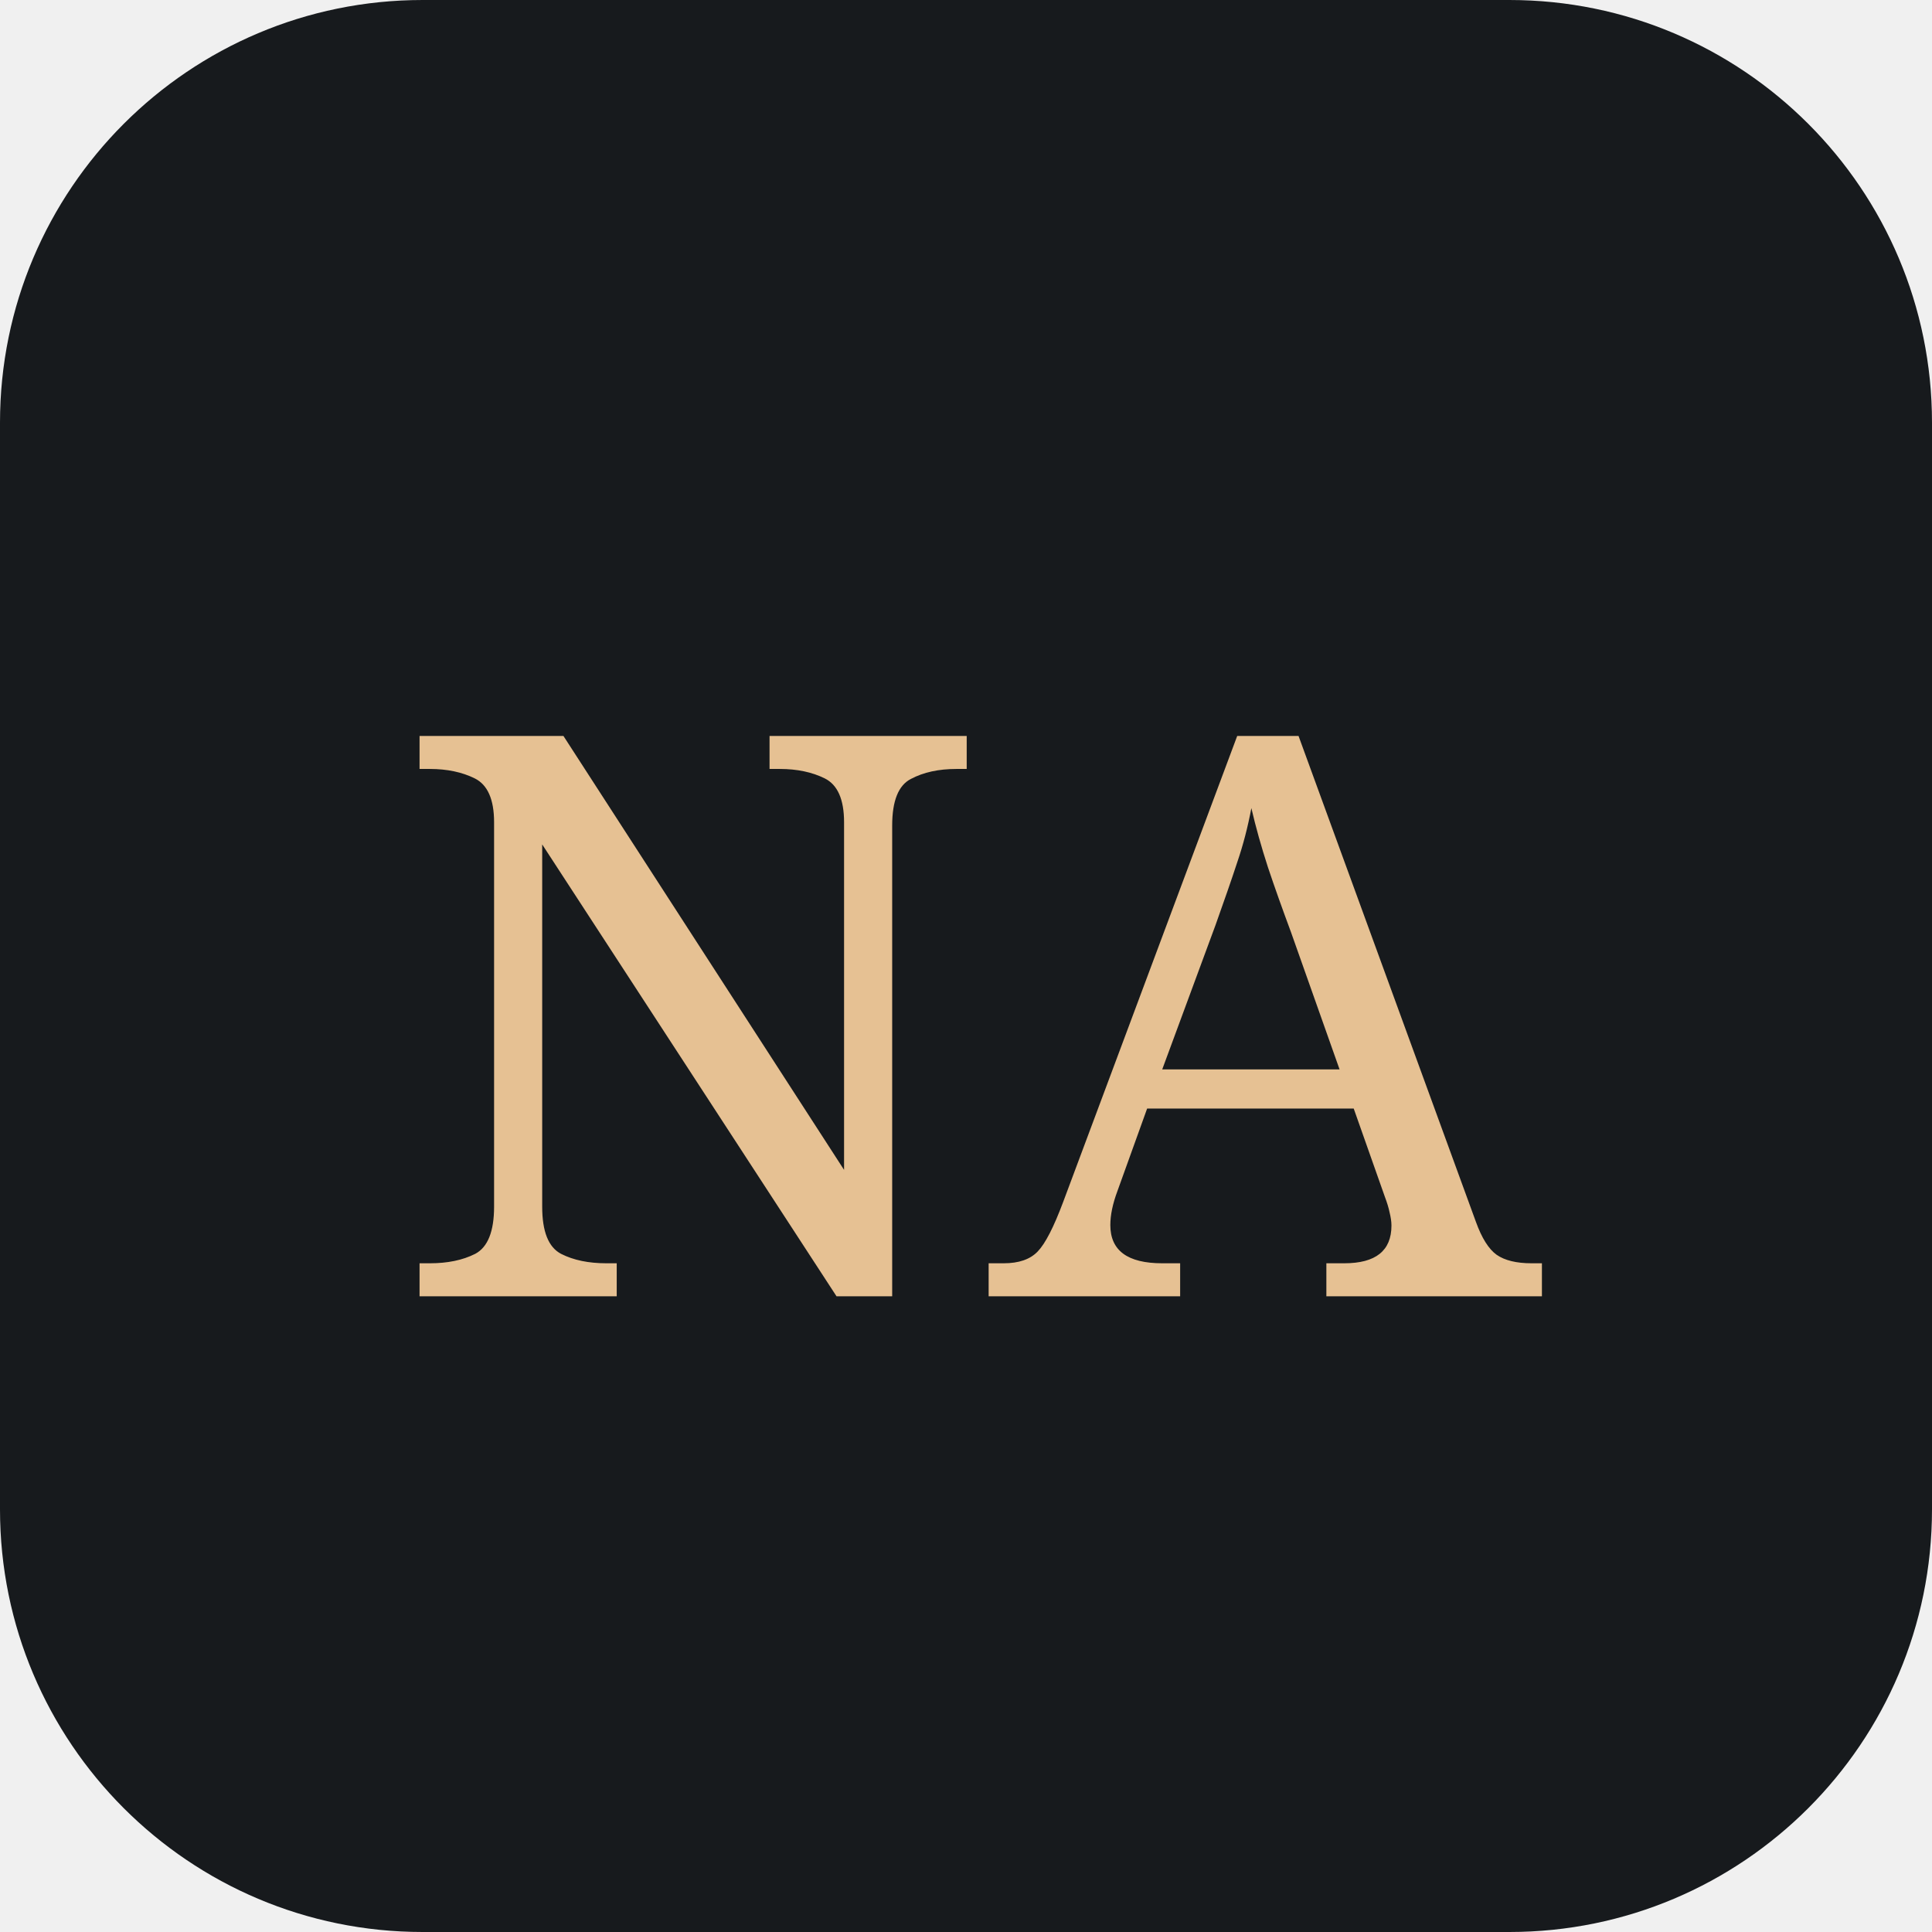
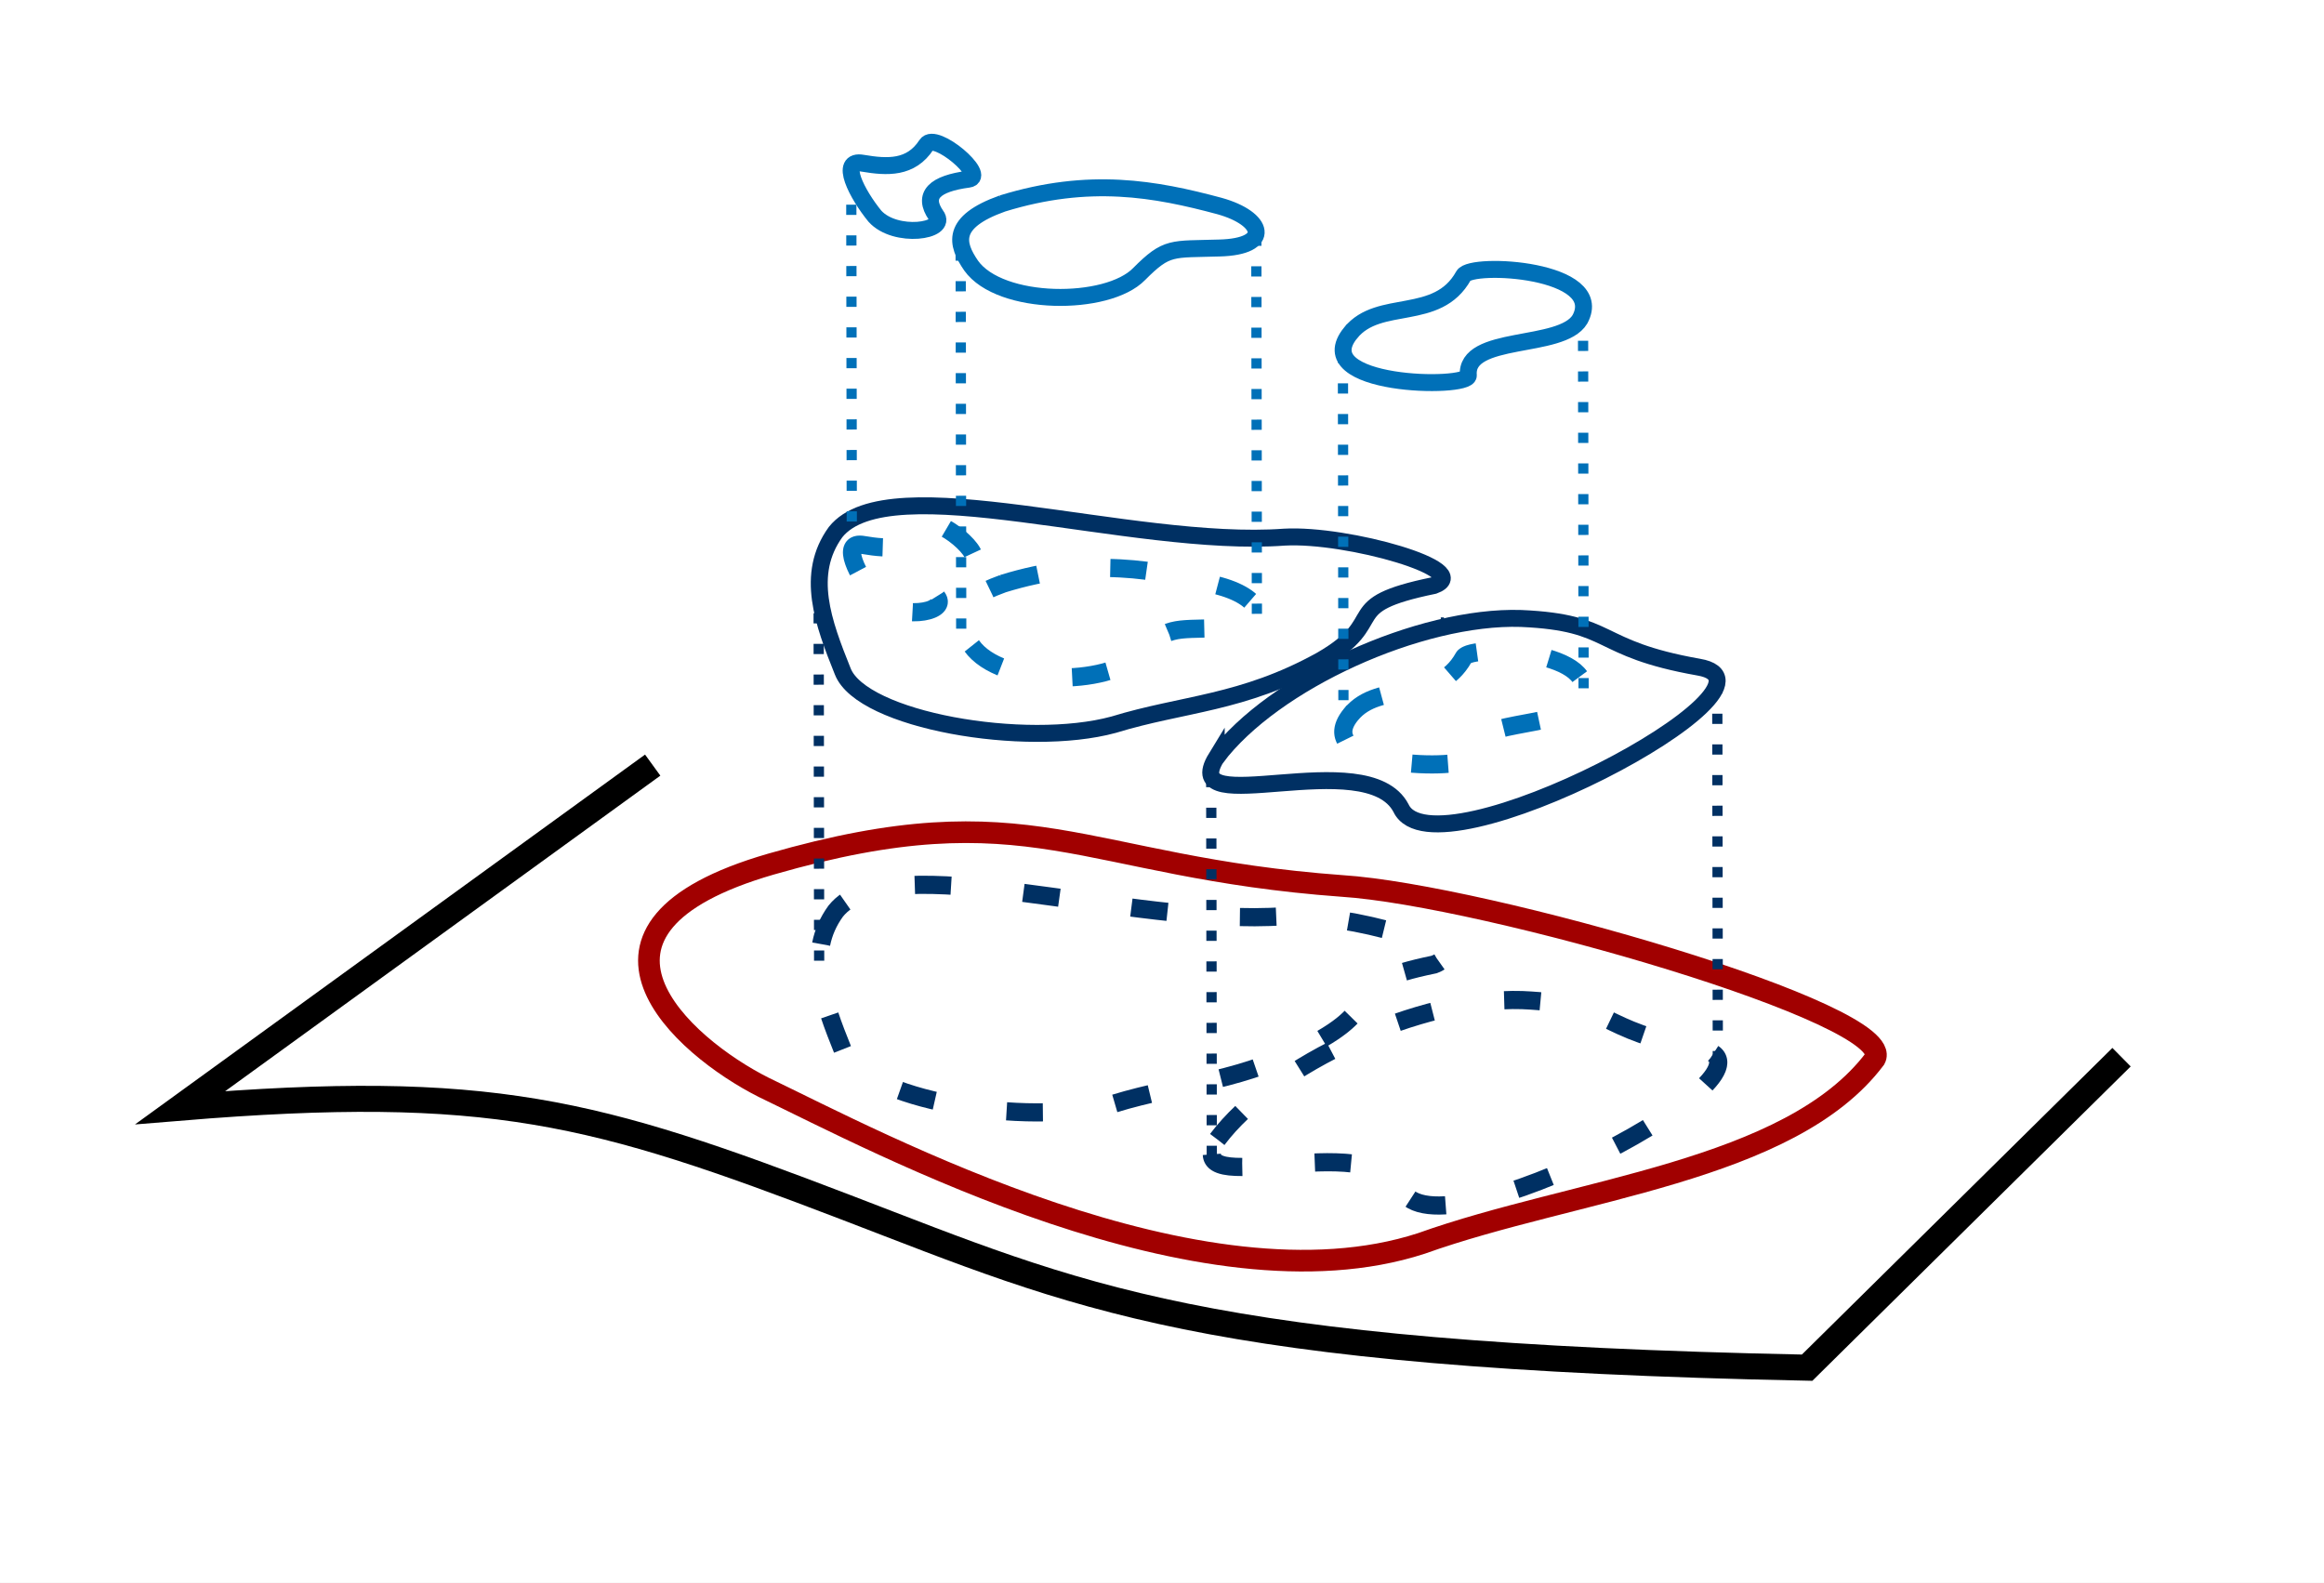
- <svg xmlns="http://www.w3.org/2000/svg" viewBox="0 0 64 64">
-   <rect width="64" height="64" rx="14" fill="#171a1d" />
-   <text x="50%" y="53%" dominant-baseline="middle" text-anchor="middle" font-family="Georgia,serif" font-size="26" fill="#e6c193">NA</text>
+ <svg xmlns="http://www.w3.org/2000/svg" id="svg15168" version="1.1" viewBox="0 0 98.897 67.354" height="67.354mm" width="98.897mm">
+   <defs id="defs15162" />
+   <g transform="translate(-60.6586,-53.12379)" id="layer1">
+     <rect y="53.124" x="60.659" height="67.354" width="98.897" id="rect861" style="fill:#ffffff;stroke-width:0.373;stroke-dasharray:0.746, 1.492" />
+     <path id="path278099-5" d="M 88.434,85.685 68.331,100.263 c 13.207,-1.087 17.633,0.146 28.324,4.24 9.972,3.818 15.007,6.301 40.905,6.826 l 13.38,-13.214" style="fill:none;stroke:#000000;stroke-width:1.108;stroke-linecap:butt;stroke-linejoin:miter;stroke-miterlimit:4;stroke-dasharray:none;stroke-opacity:1" />
+     <path id="path278101-0" d="m 117.772,90.828 c -11.171,-0.814 -13.253,-4.113 -24.308,-0.929 -9.451,2.735 -3.775,7.756 -0.306,9.5 4.917,2.364 18.582,9.698 27.985,6.643 6.495,-2.327 15.686,-3.047 19.303,-7.857 1.026,-1.889 -16.636,-6.969 -22.674,-7.357 z" style="fill:none;stroke:#a10000;stroke-width:0.921;stroke-linecap:butt;stroke-linejoin:miter;stroke-miterlimit:4;stroke-dasharray:none;stroke-opacity:1" />
+     <path id="path278103-6" d="m 96.222,91.899 c -1.3,1.792 -0.526,3.857 0.306,5.929 0.815,2.082 7.769,3.29 11.527,2.267 2.951,-0.907 5.467,-0.884 8.834,-2.75 2.975,-1.718 0.618,-2.316 4.797,-3.174 1.806,-0.651 -3.698,-2.209 -6.365,-2.058 -6.551,0.48 -16.826,-3.064 -19.099,-0.214 z" style="fill:none;fill-opacity:0.4;stroke:#003063;stroke-width:0.773;stroke-linecap:butt;stroke-linejoin:miter;stroke-miterlimit:4;stroke-dasharray:1.546,3.092;stroke-dashoffset:0;stroke-opacity:1" />
+     <path id="path278105-5" d="m 112.461,101.614 c 2.424,-3.232 8.679,-6.066 12.971,-5.929 3.995,0.174 3.064,1.277 7.558,2.071 4.437,0.743 -11.236,9.056 -12.665,6 -1.452,-2.771 -9.564,0.634 -7.864,-2.143 z" style="fill:none;fill-opacity:0.4;stroke:#003063;stroke-width:0.773;stroke-linecap:butt;stroke-linejoin:miter;stroke-miterlimit:4;stroke-dasharray:1.546,3.092;stroke-dashoffset:0;stroke-opacity:1" />
+     <path id="path282481-2" d="M 95.517,94.009 95.494,77.74" style="fill:none;stroke:#003063;stroke-width:0.435;stroke-linecap:butt;stroke-linejoin:miter;stroke-miterlimit:4;stroke-dasharray:0.435,0.87;stroke-dashoffset:0;stroke-opacity:1" />
+     <path style="fill:none;stroke:#003063;stroke-width:0.435;stroke-linecap:butt;stroke-linejoin:miter;stroke-miterlimit:4;stroke-dasharray:0.435,0.87;stroke-dashoffset:0;stroke-opacity:1" d="m 133.76,98.287 -0.024,-16.27" id="path282481-8-8" />
+     <path id="path282481-1-5-3" d="m 112.226,102.321 -0.024,-16.27" style="fill:none;stroke:#003063;stroke-width:0.436;stroke-linecap:butt;stroke-linejoin:miter;stroke-miterlimit:4;stroke-dasharray:0.436,0.872;stroke-dashoffset:0;stroke-opacity:1" />
+     <path id="path278103-5-5-1" d="m 96.216,75.769 c -1.3,1.792 -0.526,3.857 0.306,5.929 0.815,2.082 7.769,3.29 11.527,2.267 2.951,-0.907 5.467,-0.884 8.834,-2.75 2.975,-1.718 0.618,-2.316 4.797,-3.174 1.806,-0.651 -3.698,-2.209 -6.365,-2.058 -6.551,0.48 -16.826,-3.064 -19.099,-0.214 z" style="fill:none;stroke:#003063;stroke-width:0.721;stroke-linecap:butt;stroke-linejoin:miter;stroke-miterlimit:4;stroke-dasharray:none;stroke-opacity:1" />
+     <path id="path278105-0-8-1" d="m 112.414,85.373 c 2.424,-3.232 8.679,-6.066 12.971,-5.929 3.995,0.174 3.064,1.277 7.558,2.071 4.437,0.743 -11.236,9.056 -12.665,6 -1.452,-2.771 -9.564,0.634 -7.864,-2.143 z" style="fill:none;stroke:#003063;stroke-width:0.721;stroke-linecap:butt;stroke-linejoin:miter;stroke-miterlimit:4;stroke-dasharray:none;stroke-opacity:1" />
+     <path id="path282539-1" d="m 118.146,83.534 c 1.2,-1.479 3.688,-0.424 4.8,-2.429 0.331,-0.596 6.111,-0.284 4.953,1.857 -0.784,1.309 -4.899,0.624 -4.749,2.393 -8.6e-4,0.587 -6.878,0.478 -5.005,-1.821 z" style="fill:none;fill-opacity:0.279;stroke:#0070b8;stroke-width:0.773;stroke-linecap:butt;stroke-linejoin:miter;stroke-miterlimit:4;stroke-dasharray:1.546,3.092;stroke-dashoffset:0;stroke-opacity:1" />
+     <path id="path282541-3" d="m 103.337,77.963 c 3.71,-1.145 6.519,-0.624 9.243,0.107 1.903,0.53 2.249,1.728 0,1.786 -2.044,0.065 -2.226,-0.094 -3.421,1.107 -1.351,1.392 -5.918,1.373 -7.149,-0.357 -0.634,-0.923 -0.891,-1.851 1.328,-2.643 z" style="fill:none;fill-opacity:0.279;stroke:#0070b8;stroke-width:0.773;stroke-linecap:butt;stroke-linejoin:miter;stroke-miterlimit:4;stroke-dasharray:1.546,3.092;stroke-dashoffset:0;stroke-opacity:1" />
+     <path id="path282543-7" d="m 97.413,76.32 c -1.041,-0.194 -0.24,1.33 0.511,2.25 0.868,0.97 3.136,0.649 2.604,-0.036 -0.594,-0.863 -0.049,-1.346 1.379,-1.536 0.84,-0.113 -1.421,-2.043 -1.787,-1.464 -0.662,1.017 -1.665,0.962 -2.707,0.786 z" style="fill:none;fill-opacity:0.279;stroke:#0070b8;stroke-width:0.773;stroke-linecap:butt;stroke-linejoin:miter;stroke-miterlimit:4;stroke-dasharray:1.546,3.092;stroke-dashoffset:0;stroke-opacity:1" />
+     <path id="path282481-8-4-9" d="M 96.908,76.624 96.884,60.355" style="fill:none;stroke:#0070b8;stroke-width:0.435;stroke-linecap:butt;stroke-linejoin:miter;stroke-miterlimit:4;stroke-dasharray:0.435,0.87;stroke-dashoffset:0;stroke-opacity:1" />
+     <path id="path282481-8-9-2" d="m 114.145,79.247 -0.024,-16.27" style="fill:none;stroke:#0070b8;stroke-width:0.435;stroke-linecap:butt;stroke-linejoin:miter;stroke-miterlimit:4;stroke-dasharray:0.435,0.87;stroke-dashoffset:0;stroke-opacity:1" />
+     <path id="path282481-8-53-4" d="m 117.83,84.228 -0.024,-16.27" style="fill:none;stroke:#0070b8;stroke-width:0.435;stroke-linecap:butt;stroke-linejoin:miter;stroke-miterlimit:4;stroke-dasharray:0.435,0.87;stroke-dashoffset:0;stroke-opacity:1" />
+     <path style="fill:none;stroke:#0070b8;stroke-width:0.721;stroke-linecap:butt;stroke-linejoin:miter;stroke-miterlimit:4;stroke-dasharray:none;stroke-opacity:1" d="m 118.139,67.285 c 1.2,-1.479 3.688,-0.424 4.8,-2.429 0.331,-0.596 6.111,-0.284 4.953,1.857 -0.784,1.309 -4.899,0.624 -4.749,2.393 -8.6e-4,0.587 -6.878,0.478 -5.005,-1.821 z" id="path282539-2-6" />
+     <path style="fill:none;stroke:#0070b8;stroke-width:0.435;stroke-linecap:butt;stroke-linejoin:miter;stroke-miterlimit:4;stroke-dasharray:0.435,0.87;stroke-dashoffset:0;stroke-opacity:1" d="m 101.563,79.878 -0.024,-16.27" id="path282481-8-5-5-5" />
+     <path style="fill:none;stroke:#0070b8;stroke-width:0.435;stroke-linecap:butt;stroke-linejoin:miter;stroke-miterlimit:4;stroke-dasharray:0.435,0.87;stroke-dashoffset:0;stroke-opacity:1" d="m 128.048,82.415 -0.024,-16.27" id="path282481-8-5-4-1" />
+     <path id="path282541-5-2-6" d="m 103.312,61.785 c 3.71,-1.145 6.519,-0.624 9.243,0.107 1.903,0.53 2.249,1.728 0,1.786 -2.044,0.065 -2.226,-0.094 -3.421,1.107 -1.351,1.392 -5.918,1.373 -7.149,-0.357 -0.634,-0.923 -0.891,-1.851 1.328,-2.643 z" style="fill:none;stroke:#0070b8;stroke-width:0.721;stroke-linecap:butt;stroke-linejoin:miter;stroke-miterlimit:4;stroke-dasharray:none;stroke-opacity:1" />
+     <path id="path282543-0-0-2" d="m 97.376,60.071 c -1.041,-0.194 -0.24,1.33 0.511,2.25 0.868,0.97 3.136,0.649 2.604,-0.036 -0.594,-0.863 -0.049,-1.346 1.379,-1.536 0.84,-0.113 -1.421,-2.043 -1.787,-1.464 -0.662,1.017 -1.665,0.962 -2.707,0.786 z" style="fill:none;stroke:#0070b8;stroke-width:0.721;stroke-linecap:butt;stroke-linejoin:miter;stroke-miterlimit:4;stroke-dasharray:none;stroke-opacity:1" />
+     <path id="path282703-1" d="m 102.045,60.859 0.013,1.348" style="fill:none;stroke:#0070b8;stroke-width:0.118;stroke-linecap:butt;stroke-linejoin:miter;stroke-miterlimit:4;stroke-dasharray:0.118, 1.418;stroke-dashoffset:0;stroke-opacity:1" />
+     <path style="fill:none;stroke:#003063;stroke-width:0.136;stroke-linecap:butt;stroke-linejoin:miter;stroke-miterlimit:4;stroke-dasharray:0.136, 1.626;stroke-dashoffset:0;stroke-opacity:1" d="m 122.005,77.637 0.041,2.174" id="path11023-2" />
+   </g>
</svg>
